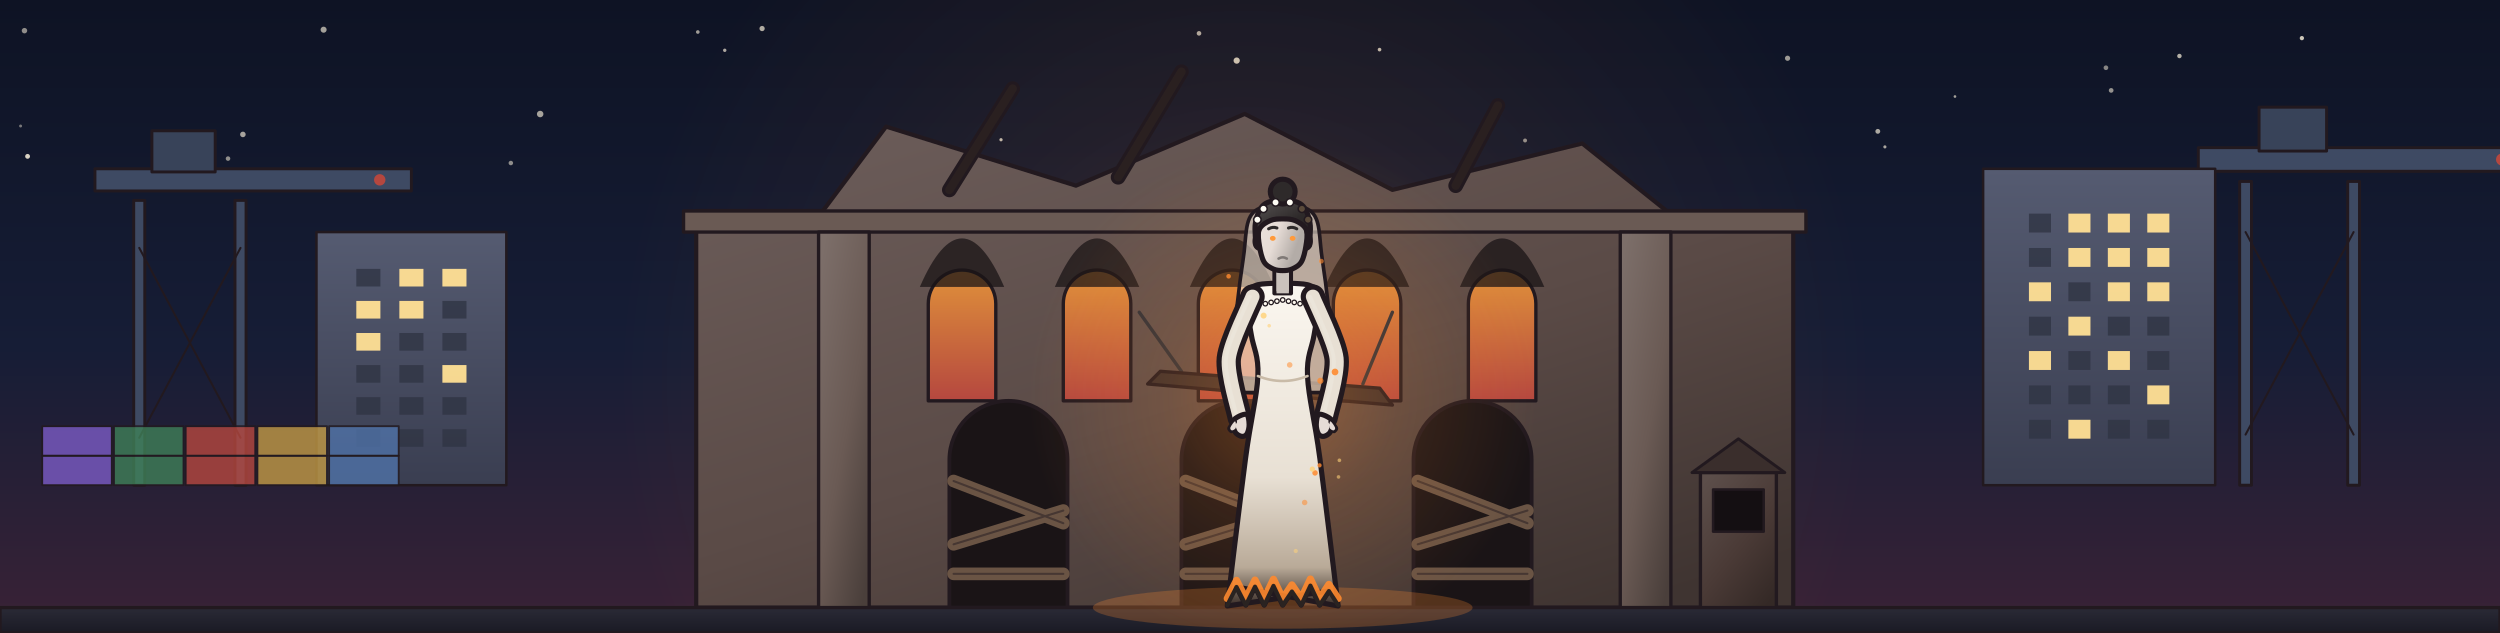
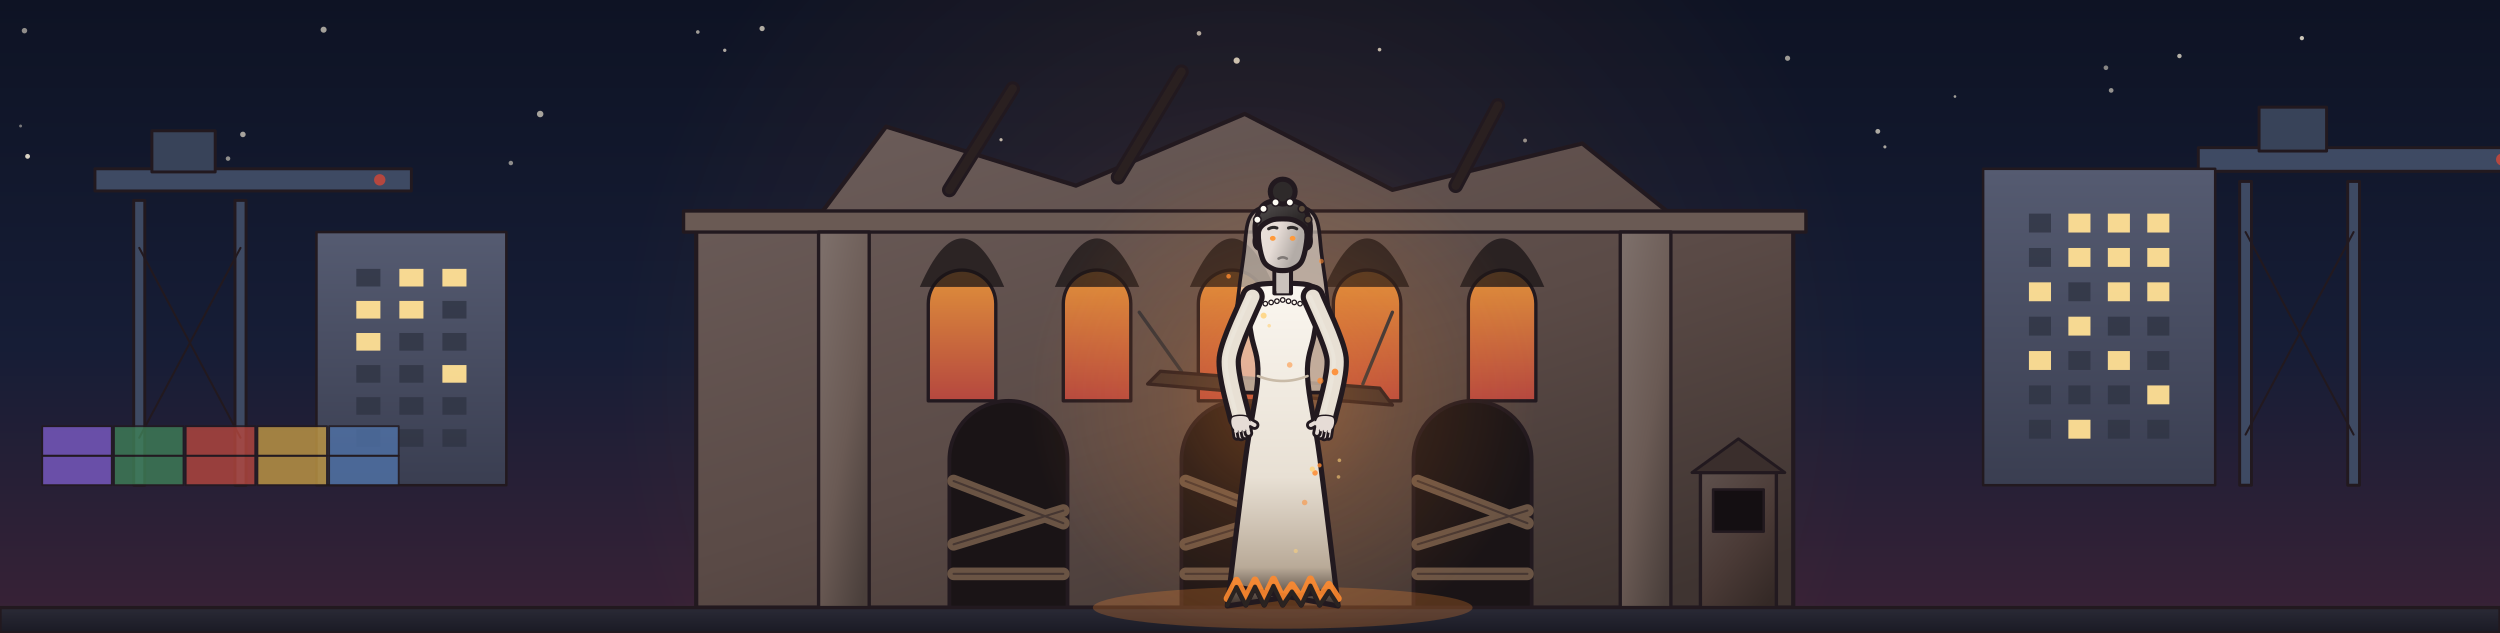
<svg xmlns="http://www.w3.org/2000/svg" viewBox="0 0 1185 300" role="img" aria-labelledby="vignette-ch15-title">
  <defs>
    <linearGradient id="vignettech15-g0" x1="0" y1="0" x2="0" y2="1">
      <stop offset="0" stop-color="#0e1324" />
      <stop offset="0.55" stop-color="#161d36" />
      <stop offset="1" stop-color="#3a2236" />
    </linearGradient>
    <linearGradient id="vignettech15-g1" x1="0" y1="0" x2="0" y2="1">
      <stop offset="0" stop-color="#555b71" />
      <stop offset="1" stop-color="#3a3e51" />
    </linearGradient>
    <radialGradient id="vignettech15-g2" cx="0.5" cy="0.5" r="0.5">
      <stop offset="0" stop-color="#ff8a2e" stop-opacity="0.18" />
      <stop offset="0.45" stop-color="#ff8a2e" stop-opacity="0.072" />
      <stop offset="1" stop-color="#ff8a2e" stop-opacity="0" />
    </radialGradient>
    <linearGradient id="vignettech15-g3" x1="0.15" y1="0" x2="0.85" y2="1">
      <stop offset="0" stop-color="#6b5c59" />
      <stop offset="0.55" stop-color="#5a4a46" />
      <stop offset="1" stop-color="#3f3431" />
    </linearGradient>
    <linearGradient id="vignettech15-g4" x1="0.15" y1="0" x2="0.85" y2="1">
      <stop offset="0" stop-color="#7c6e69" />
      <stop offset="0.55" stop-color="#6a5a54" />
      <stop offset="1" stop-color="#4a3f3b" />
    </linearGradient>
    <linearGradient id="vignettech15-g5" x1="0" y1="0" x2="0" y2="1">
      <stop offset="0" stop-color="#e0913a" />
      <stop offset="1" stop-color="#b5473f" />
    </linearGradient>
    <linearGradient id="vignettech15-g6" x1="0.15" y1="0" x2="0.85" y2="1">
      <stop offset="0" stop-color="#5c4e4a" />
      <stop offset="0.55" stop-color="#4a3a36" />
      <stop offset="1" stop-color="#342926" />
    </linearGradient>
    <linearGradient id="vignettech15-g7" x1="0" y1="0" x2="0" y2="1">
      <stop offset="0" stop-color="#2a2a36" />
      <stop offset="1" stop-color="#1a1a24" />
    </linearGradient>
    <radialGradient id="vignettech15-g8" cx="0.5" cy="0.5" r="0.5">
      <stop offset="0" stop-color="#ff8a2e" stop-opacity="0.35" />
      <stop offset="0.45" stop-color="#ff8a2e" stop-opacity="0.14" />
      <stop offset="1" stop-color="#ff8a2e" stop-opacity="0" />
    </radialGradient>
    <linearGradient id="vignettech15-g9" x1="0" y1="0" x2="0" y2="1">
      <stop offset="0" stop-color="#fbf7f0" />
      <stop offset="0.6" stop-color="#e8e0d4" />
      <stop offset="0.88" stop-color="#b9aa98" />
      <stop offset="1" stop-color="#3a2e28" />
    </linearGradient>
    <linearGradient id="vignettech15-g10" x1="0.1" y1="0" x2="0.9" y2="0.4">
      <stop offset="0" stop-color="#eae1dc" />
      <stop offset="0.5" stop-color="#e6dcd6" />
      <stop offset="1" stop-color="#b3aca7" />
    </linearGradient>
    <linearGradient id="vignettech15-g11" x1="0.15" y1="0" x2="0.85" y2="1">
      <stop offset="0" stop-color="#545050" />
      <stop offset="0.55" stop-color="#2e2a2a" />
      <stop offset="1" stop-color="#252222" />
    </linearGradient>
  </defs>
  <rect x="0" y="0" width="1185" height="300" fill="url(#vignettech15-g0)" />
  <circle cx="330.76" cy="15.17" r="0.87" fill="#f4ecd8" opacity="0.63" />
  <circle cx="1000.69" cy="42.85" r="1.12" fill="#f4ecd8" opacity="0.58" />
  <circle cx="108.08" cy="75.17" r="1.08" fill="#f4ecd8" opacity="0.56" />
  <circle cx="343.53" cy="23.84" r="0.81" fill="#f4ecd8" opacity="0.69" />
  <circle cx="1091.09" cy="18.07" r="1.02" fill="#f4ecd8" opacity="0.82" />
  <circle cx="153.39" cy="14.08" r="1.44" fill="#f4ecd8" opacity="0.65" />
  <circle cx="586.19" cy="28.72" r="1.49" fill="#f4ecd8" opacity="0.81" />
  <circle cx="9.76" cy="59.73" r="0.7" fill="#f4ecd8" opacity="0.46" />
  <circle cx="11.6" cy="14.54" r="1.3" fill="#f4ecd8" opacity="0.56" />
  <circle cx="459.76" cy="78.83" r="1.44" fill="#f4ecd8" opacity="0.81" />
  <circle cx="890.08" cy="62.26" r="1.15" fill="#f4ecd8" opacity="0.69" />
  <circle cx="13.07" cy="74.11" r="1.15" fill="#f4ecd8" opacity="0.88" />
  <circle cx="722.88" cy="66.59" r="0.94" fill="#f4ecd8" opacity="0.57" />
  <circle cx="242.14" cy="77.27" r="1.07" fill="#f4ecd8" opacity="0.55" />
  <circle cx="361.23" cy="13.53" r="1.25" fill="#f4ecd8" opacity="0.7" />
  <circle cx="998.21" cy="32.11" r="1.11" fill="#f4ecd8" opacity="0.52" />
  <circle cx="748.99" cy="68.41" r="0.91" fill="#f4ecd8" opacity="0.79" />
  <circle cx="926.65" cy="45.75" r="0.64" fill="#f4ecd8" opacity="0.65" />
  <circle cx="653.9" cy="23.52" r="0.87" fill="#f4ecd8" opacity="0.76" />
  <circle cx="568.33" cy="15.81" r="1.1" fill="#f4ecd8" opacity="0.69" />
  <circle cx="474.48" cy="66.24" r="0.78" fill="#f4ecd8" opacity="0.76" />
  <circle cx="893.44" cy="69.63" r="0.75" fill="#f4ecd8" opacity="0.67" />
  <circle cx="847.3" cy="27.61" r="1.24" fill="#f4ecd8" opacity="0.62" />
  <circle cx="256.04" cy="54.05" r="1.55" fill="#f4ecd8" opacity="0.66" />
  <circle cx="1033.05" cy="26.55" r="1.06" fill="#f4ecd8" opacity="0.72" />
  <circle cx="115.13" cy="63.72" r="1.32" fill="#f4ecd8" opacity="0.66" />
  <rect x="63.38" y="95" width="5.25" height="135" fill="#3e4a63" stroke="#22191f" stroke-width="1.4" stroke-linejoin="round" stroke-linecap="round" />
  <rect x="111.38" y="95" width="5.25" height="135" fill="#3e4a63" stroke="#22191f" stroke-width="1.4" stroke-linejoin="round" stroke-linecap="round" />
  <path d="M66,207.5L114,117.5M114,207.5L66,117.5" fill="none" stroke="#22191f" stroke-width="0.98" stroke-linejoin="round" stroke-linecap="round" />
  <rect x="45" y="80" width="150" height="10.5" fill="#3e4a63" stroke="#22191f" stroke-width="1.4" stroke-linejoin="round" stroke-linecap="round" />
  <rect x="72" y="62" width="30" height="19.5" fill="#384359" stroke="#22191f" stroke-width="1.4" stroke-linejoin="round" stroke-linecap="round" />
  <circle cx="180" cy="85.25" r="2.7" fill="#b5473f" />
  <rect x="1061.6" y="86" width="5.6" height="144" fill="#3e4a63" stroke="#22191f" stroke-width="1.4" stroke-linejoin="round" stroke-linecap="round" />
  <rect x="1112.8" y="86" width="5.6" height="144" fill="#3e4a63" stroke="#22191f" stroke-width="1.4" stroke-linejoin="round" stroke-linecap="round" />
  <path d="M1064.4,206L1115.6,110M1115.6,206L1064.4,110" fill="none" stroke="#22191f" stroke-width="0.98" stroke-linejoin="round" stroke-linecap="round" />
  <rect x="1042" y="70" width="160" height="11.2" fill="#3e4a63" stroke="#22191f" stroke-width="1.4" stroke-linejoin="round" stroke-linecap="round" />
  <rect x="1070.8" y="50.8" width="32" height="20.8" fill="#384359" stroke="#22191f" stroke-width="1.4" stroke-linejoin="round" stroke-linecap="round" />
  <circle cx="1186" cy="75.6" r="2.88" fill="#b5473f" />
  <rect x="940" y="80" width="110" height="150" fill="url(#vignettech15-g1)" stroke="#22191f" stroke-width="1.2" stroke-linejoin="round" stroke-linecap="round" />
  <rect x="961.71" y="101.26" width="10.47" height="8.96" fill="#303444" opacity="0.8" />
  <rect x="980.41" y="101.26" width="10.47" height="8.96" fill="#ffdf94" opacity="0.95" />
  <rect x="999.11" y="101.26" width="10.47" height="8.96" fill="#ffdf94" opacity="0.95" />
  <rect x="1017.81" y="101.26" width="10.47" height="8.96" fill="#ffdf94" opacity="0.95" />
  <rect x="961.71" y="117.54" width="10.47" height="8.96" fill="#303444" opacity="0.8" />
  <rect x="980.41" y="117.54" width="10.47" height="8.96" fill="#ffdf94" opacity="0.95" />
  <rect x="999.11" y="117.54" width="10.47" height="8.96" fill="#ffdf94" opacity="0.95" />
  <rect x="1017.81" y="117.54" width="10.47" height="8.96" fill="#ffdf94" opacity="0.95" />
  <rect x="961.71" y="133.83" width="10.47" height="8.96" fill="#ffdf94" opacity="0.95" />
  <rect x="980.41" y="133.83" width="10.47" height="8.96" fill="#303444" opacity="0.8" />
  <rect x="999.11" y="133.83" width="10.47" height="8.96" fill="#ffdf94" opacity="0.95" />
  <rect x="1017.81" y="133.83" width="10.47" height="8.96" fill="#ffdf94" opacity="0.95" />
  <rect x="961.71" y="150.11" width="10.47" height="8.96" fill="#303444" opacity="0.8" />
  <rect x="980.41" y="150.11" width="10.47" height="8.96" fill="#ffdf94" opacity="0.95" />
  <rect x="999.11" y="150.11" width="10.47" height="8.96" fill="#303444" opacity="0.8" />
  <rect x="1017.81" y="150.11" width="10.47" height="8.96" fill="#303444" opacity="0.8" />
  <rect x="961.71" y="166.4" width="10.47" height="8.96" fill="#ffdf94" opacity="0.95" />
  <rect x="980.41" y="166.4" width="10.47" height="8.96" fill="#303444" opacity="0.8" />
  <rect x="999.11" y="166.4" width="10.47" height="8.96" fill="#ffdf94" opacity="0.95" />
  <rect x="1017.81" y="166.4" width="10.47" height="8.96" fill="#303444" opacity="0.8" />
  <rect x="961.71" y="182.69" width="10.47" height="8.96" fill="#303444" opacity="0.8" />
  <rect x="980.41" y="182.69" width="10.47" height="8.96" fill="#303444" opacity="0.8" />
  <rect x="999.11" y="182.69" width="10.47" height="8.96" fill="#303444" opacity="0.8" />
  <rect x="1017.81" y="182.69" width="10.47" height="8.96" fill="#ffdf94" opacity="0.95" />
  <rect x="961.71" y="198.97" width="10.47" height="8.96" fill="#303444" opacity="0.8" />
  <rect x="980.41" y="198.97" width="10.47" height="8.96" fill="#ffdf94" opacity="0.95" />
  <rect x="999.11" y="198.97" width="10.47" height="8.96" fill="#303444" opacity="0.8" />
  <rect x="1017.81" y="198.97" width="10.47" height="8.96" fill="#303444" opacity="0.8" />
  <rect x="150" y="110" width="90" height="120" fill="url(#vignettech15-g1)" stroke="#22191f" stroke-width="1.2" stroke-linejoin="round" stroke-linecap="round" />
  <rect x="168.89" y="127.44" width="11.42" height="8.36" fill="#303444" opacity="0.8" />
  <rect x="189.29" y="127.44" width="11.42" height="8.36" fill="#ffdf94" opacity="0.95" />
  <rect x="209.69" y="127.44" width="11.42" height="8.36" fill="#ffdf94" opacity="0.95" />
  <rect x="168.89" y="142.64" width="11.42" height="8.36" fill="#ffdf94" opacity="0.95" />
  <rect x="189.29" y="142.64" width="11.42" height="8.36" fill="#ffdf94" opacity="0.95" />
  <rect x="209.69" y="142.64" width="11.42" height="8.36" fill="#303444" opacity="0.8" />
  <rect x="168.89" y="157.84" width="11.42" height="8.36" fill="#ffdf94" opacity="0.95" />
  <rect x="189.29" y="157.84" width="11.42" height="8.36" fill="#303444" opacity="0.8" />
  <rect x="209.69" y="157.84" width="11.42" height="8.36" fill="#303444" opacity="0.8" />
  <rect x="168.89" y="173.04" width="11.42" height="8.36" fill="#303444" opacity="0.8" />
  <rect x="189.29" y="173.04" width="11.42" height="8.36" fill="#303444" opacity="0.8" />
  <rect x="209.69" y="173.04" width="11.42" height="8.36" fill="#ffdf94" opacity="0.95" />
  <rect x="168.89" y="188.24" width="11.42" height="8.36" fill="#303444" opacity="0.8" />
  <rect x="189.29" y="188.24" width="11.42" height="8.36" fill="#303444" opacity="0.8" />
  <rect x="209.69" y="188.24" width="11.42" height="8.36" fill="#303444" opacity="0.8" />
  <rect x="168.89" y="203.44" width="11.42" height="8.36" fill="#303444" opacity="0.8" />
  <rect x="189.29" y="203.44" width="11.42" height="8.36" fill="#303444" opacity="0.8" />
  <rect x="209.69" y="203.44" width="11.42" height="8.36" fill="#303444" opacity="0.8" />
  <rect x="20" y="216" width="33" height="14" fill="#7b5bc4" stroke="#22191f" stroke-width="0.9" stroke-linejoin="round" stroke-linecap="round" opacity="0.8" />
  <rect x="54" y="216" width="33" height="14" fill="#3f7f58" stroke="#22191f" stroke-width="0.9" stroke-linejoin="round" stroke-linecap="round" opacity="0.8" />
  <rect x="88" y="216" width="33" height="14" fill="#b5473f" stroke="#22191f" stroke-width="0.9" stroke-linejoin="round" stroke-linecap="round" opacity="0.8" />
  <rect x="122" y="216" width="33" height="14" fill="#c29a45" stroke="#22191f" stroke-width="0.9" stroke-linejoin="round" stroke-linecap="round" opacity="0.8" />
  <rect x="156" y="216" width="33" height="14" fill="#4f72a8" stroke="#22191f" stroke-width="0.9" stroke-linejoin="round" stroke-linecap="round" opacity="0.8" />
  <rect x="20" y="202" width="33" height="14" fill="#7b5bc4" stroke="#22191f" stroke-width="0.9" stroke-linejoin="round" stroke-linecap="round" opacity="0.8" />
  <rect x="54" y="202" width="33" height="14" fill="#3f7f58" stroke="#22191f" stroke-width="0.9" stroke-linejoin="round" stroke-linecap="round" opacity="0.8" />
  <rect x="88" y="202" width="33" height="14" fill="#b5473f" stroke="#22191f" stroke-width="0.9" stroke-linejoin="round" stroke-linecap="round" opacity="0.8" />
  <rect x="122" y="202" width="33" height="14" fill="#c29a45" stroke="#22191f" stroke-width="0.9" stroke-linejoin="round" stroke-linecap="round" opacity="0.8" />
  <rect x="156" y="202" width="33" height="14" fill="#4f72a8" stroke="#22191f" stroke-width="0.9" stroke-linejoin="round" stroke-linecap="round" opacity="0.8" />
  <circle cx="590" cy="180" r="300" fill="url(#vignettech15-g2)" />
  <path d="M330,288L330,100L390,100L420,60L510,88L590,54L660,90L750,68L790,100L850,100L850,288Z" fill="url(#vignettech15-g3)" stroke="#22191f" stroke-width="2" stroke-linejoin="round" stroke-linecap="round" />
  <path d="M450,90L480,42M530,84L560,34M690,88L710,50" fill="none" stroke="#22191f" stroke-width="7" stroke-linejoin="round" stroke-linecap="round" />
  <path d="M450,90L480,42M530,84L560,34M690,88L710,50" fill="none" stroke="#2a2020" stroke-width="4" stroke-linejoin="round" stroke-linecap="round" />
  <rect x="324" y="100" width="532" height="10" fill="#6a5a54" stroke="#22191f" stroke-width="1.6" stroke-linejoin="round" stroke-linecap="round" />
  <rect x="388" y="110" width="24" height="178" fill="url(#vignettech15-g4)" stroke="#22191f" stroke-width="1.6" stroke-linejoin="round" stroke-linecap="round" />
  <rect x="768" y="110" width="24" height="178" fill="url(#vignettech15-g4)" stroke="#22191f" stroke-width="1.6" stroke-linejoin="round" stroke-linecap="round" />
  <path d="M440,190V144A16,16 0 0 1 472,144V190Z" fill="url(#vignettech15-g5)" stroke="#22191f" stroke-width="1.6" stroke-linejoin="round" stroke-linecap="round" />
  <path d="M436,136Q456,90 476,136Z" fill="#1a1416" opacity="0.75" />
  <path d="M504,190V144A16,16 0 0 1 536,144V190Z" fill="url(#vignettech15-g5)" stroke="#22191f" stroke-width="1.6" stroke-linejoin="round" stroke-linecap="round" />
  <path d="M500,136Q520,90 540,136Z" fill="#1a1416" opacity="0.75" />
  <path d="M568,190V144A16,16 0 0 1 600,144V190Z" fill="url(#vignettech15-g5)" stroke="#22191f" stroke-width="1.6" stroke-linejoin="round" stroke-linecap="round" />
  <path d="M564,136Q584,90 604,136Z" fill="#1a1416" opacity="0.75" />
  <path d="M632,190V144A16,16 0 0 1 664,144V190Z" fill="url(#vignettech15-g5)" stroke="#22191f" stroke-width="1.6" stroke-linejoin="round" stroke-linecap="round" />
  <path d="M628,136Q648,90 668,136Z" fill="#1a1416" opacity="0.75" />
  <path d="M696,190V144A16,16 0 0 1 728,144V190Z" fill="url(#vignettech15-g5)" stroke="#22191f" stroke-width="1.6" stroke-linejoin="round" stroke-linecap="round" />
  <path d="M692,136Q712,90 732,136Z" fill="#1a1416" opacity="0.75" />
  <path d="M450,288V218A28,28 0 0 1 506,218V288Z" fill="#1a1416" stroke="#22191f" stroke-width="1.8" stroke-linejoin="round" stroke-linecap="round" />
  <path d="M452,228L504,248M452,258L504,242M452,272H504" fill="none" stroke="#6a5444" stroke-width="6" stroke-linejoin="round" stroke-linecap="round" />
  <path d="M452,228L504,248M452,258L504,242M452,272H504" fill="none" stroke="#22191f" stroke-width="1" stroke-linejoin="round" stroke-linecap="round" opacity="0.5" />
  <path d="M560,288V218A28,28 0 0 1 616,218V288Z" fill="#1a1416" stroke="#22191f" stroke-width="1.8" stroke-linejoin="round" stroke-linecap="round" />
  <path d="M562,228L614,248M562,258L614,242M562,272H614" fill="none" stroke="#6a5444" stroke-width="6" stroke-linejoin="round" stroke-linecap="round" />
  <path d="M562,228L614,248M562,258L614,242M562,272H614" fill="none" stroke="#22191f" stroke-width="1" stroke-linejoin="round" stroke-linecap="round" opacity="0.5" />
  <path d="M670,288V218A28,28 0 0 1 726,218V288Z" fill="#1a1416" stroke="#22191f" stroke-width="1.8" stroke-linejoin="round" stroke-linecap="round" />
  <path d="M672,228L724,248M672,258L724,242M672,272H724" fill="none" stroke="#6a5444" stroke-width="6" stroke-linejoin="round" stroke-linecap="round" />
  <path d="M672,228L724,248M672,258L724,242M672,272H724" fill="none" stroke="#22191f" stroke-width="1" stroke-linejoin="round" stroke-linecap="round" opacity="0.5" />
  <path d="M540,148L560,176M660,148L646,182" fill="none" stroke="#2d3038" stroke-width="1.6" stroke-linejoin="round" stroke-linecap="round" />
  <path d="M550,176L654,184L660,192L544,182Z" fill="#3a2e2c" stroke="#22191f" stroke-width="1.6" stroke-linejoin="round" stroke-linecap="round" />
  <rect x="806" y="224" width="36" height="64" fill="url(#vignettech15-g6)" stroke="#22191f" stroke-width="1.6" stroke-linejoin="round" stroke-linecap="round" />
  <rect x="812" y="232" width="24" height="20" fill="#140f12" stroke="#22191f" stroke-width="1.2" stroke-linejoin="round" stroke-linecap="round" />
  <path d="M802,224L824,208L846,224Z" fill="#3a2e2c" stroke="#22191f" stroke-width="1.4" stroke-linejoin="round" stroke-linecap="round" />
  <rect x="0" y="288" width="1185" height="12" fill="url(#vignettech15-g7)" stroke="#22191f" stroke-width="1.6" stroke-linejoin="round" stroke-linecap="round" />
  <ellipse cx="608" cy="288" rx="90" ry="10" fill="#ff8a2e" opacity="0.25" />
  <circle cx="608" cy="188" r="120" fill="url(#vignettech15-g8)" />
  <g transform="translate(608 288) scale(1.96)">
    <path d="M-6.6,-96C-9.3,-94 -8.7,-89.67 -9.6,-84C-10.5,-78.33 -11.77,-67.33 -12,-62C-12.23,-56.67 -11,-52 -11,-52C-11,-52 11,-52 11,-52C11,-52 12.23,-56.67 12,-62C11.77,-67.33 10.5,-78.33 9.6,-84C8.7,-89.67 9.3,-94 6.6,-96C3.9,-98 -3.9,-98 -6.6,-96Z" fill="#f4efe6" stroke="#22191f" stroke-width="0.88" stroke-linejoin="round" stroke-linecap="round" fill-opacity="0.55" />
    <path d="M-2.8,-78.4C-4.4,-78.3 -5.77,-78.3 -6.8,-77.8C-7.83,-77.3 -8.87,-77.37 -9,-75.4C-9.13,-73.43 -8.1,-69.23 -7.6,-66C-7.1,-62.77 -5.77,-61 -6,-56C-6.23,-51 -7.77,-45.27 -9,-36C-10.23,-26.73 -13.4,-0.4 -13.4,-0.4C-13.4,-0.4 11.17,-4 11.17,-4C11.17,-4 8.93,-0.6 8.93,-0.6C8.93,-0.6 6.7,-5.3 6.7,-5.3C6.7,-5.3 4.47,-0.6 4.47,-0.6C4.47,-0.6 2.23,-3.88 2.23,-3.88C2.23,-3.88 0,-0.6 0,-0.6C0,-0.6 -2.23,-5.24 -2.23,-5.24C-2.23,-5.24 -4.47,-0.6 -4.47,-0.6C-4.47,-0.6 -6.7,-5.05 -6.7,-5.05C-6.7,-5.05 -8.93,-0.6 -8.93,-0.6C-8.93,-0.6 -11.17,-4.98 -11.17,-4.98C-11.17,-4.98 13.4,-0.4 13.4,-0.4C13.4,-0.4 10.23,-26.73 9,-36C7.77,-45.27 6.23,-51 6,-56C5.77,-61 7.1,-62.77 7.6,-66C8.1,-69.23 9.13,-73.43 9,-75.4C8.87,-77.37 7.83,-77.3 6.8,-77.8C5.77,-78.3 4.4,-78.3 2.8,-78.4C1.2,-78.5 -1.2,-78.5 -2.8,-78.4Z" fill="url(#vignettech15-g9)" stroke="#22191f" stroke-width="1.25" stroke-linejoin="round" stroke-linecap="round" />
    <path d="M13.4,-2.2L11.17,-5.6L8.93,-2.2L6.7,-6.9L4.47,-2.2L2.23,-5.48L0,-2.2L-2.23,-6.84L-4.47,-2.2L-6.7,-6.65L-8.93,-2.2L-11.17,-6.58L-13.4,-2.2" fill="none" stroke="#ff8a2e" stroke-width="1.75" stroke-linejoin="round" stroke-linecap="round" opacity="0.9" />
    <path d="M13.4,-0.6L11.17,-4L8.93,-0.6L6.7,-5.3L4.47,-0.6L2.23,-3.88L0,-0.6L-2.23,-5.24L-4.47,-0.6L-6.7,-5.05L-8.93,-0.6L-11.17,-4.98L-13.4,-0.6" fill="none" stroke="#2a2321" stroke-width="1" stroke-linejoin="round" stroke-linecap="round" />
    <path d="M-6,-56Q0,-53.6 6,-56" fill="none" stroke="#c9bba8" stroke-width="0.63" stroke-linejoin="round" stroke-linecap="round" />
    <circle cx="-4.2" cy="-73.5" r="0.55" fill="#fffaf0" stroke="#22191f" stroke-width="0.31" stroke-linejoin="round" stroke-linecap="round" />
    <circle cx="-2.8" cy="-73.8" r="0.55" fill="#fffaf0" stroke="#22191f" stroke-width="0.31" stroke-linejoin="round" stroke-linecap="round" />
    <circle cx="-1.4" cy="-74.1" r="0.55" fill="#fffaf0" stroke="#22191f" stroke-width="0.31" stroke-linejoin="round" stroke-linecap="round" />
    <circle cx="0" cy="-74.4" r="0.55" fill="#fffaf0" stroke="#22191f" stroke-width="0.31" stroke-linejoin="round" stroke-linecap="round" />
    <circle cx="1.4" cy="-74.1" r="0.55" fill="#fffaf0" stroke="#22191f" stroke-width="0.31" stroke-linejoin="round" stroke-linecap="round" />
    <circle cx="2.8" cy="-73.8" r="0.55" fill="#fffaf0" stroke="#22191f" stroke-width="0.31" stroke-linejoin="round" stroke-linecap="round" />
    <circle cx="4.2" cy="-73.5" r="0.55" fill="#fffaf0" stroke="#22191f" stroke-width="0.31" stroke-linejoin="round" stroke-linecap="round" />
    <rect x="-2" y="-84" width="4" height="8" fill="#cac2bc" stroke="#22191f" stroke-width="1" stroke-linejoin="round" stroke-linecap="round" />
    <rect x="-1.5" y="-84" width="3" height="8" fill="#cac2bc" />
    <path d="M-7.3,-75.2C-8.06,-73.21 -12.61,-64.15 -13.03,-60.26C-13.44,-56.37 -10.75,-47.9 -10.4,-46" fill="none" stroke="#22191f" stroke-width="5.9" stroke-linejoin="round" stroke-linecap="round" />
    <path d="M-7.3,-75.2C-8.06,-73.21 -12.61,-64.15 -13.03,-60.26C-13.44,-56.37 -10.75,-47.9 -10.4,-46" fill="none" stroke="#e8e0d4" stroke-width="3.4" stroke-linejoin="round" stroke-linecap="round" />
    <path d="M-7.3,-75.2C-8.06,-73.21 -12.61,-64.15 -13.03,-60.26C-13.44,-56.37 -10.75,-47.9 -10.4,-46" fill="none" stroke="#ede7dd" stroke-width="0.95" stroke-linejoin="round" stroke-linecap="round" opacity="0.6" transform="translate(-0.68 0)" />
-     <path d="M-8.85,-46.75C-8.22,-46.6 -8.16,-45.1 -8.12,-44.31C-8.09,-43.53 -8.34,-42.51 -8.64,-42.02C-8.94,-41.54 -9.45,-41.33 -9.93,-41.41C-10.41,-41.49 -11.2,-41.88 -11.54,-42.52C-11.87,-43.16 -12.39,-44.54 -11.95,-45.25C-11.5,-45.95 -9.49,-46.91 -8.85,-46.75Z" fill="#e6dcd6" stroke="#22191f" stroke-width="1.25" stroke-linejoin="round" stroke-linecap="round" />
-     <path d="M-11.61,-44.94C-11.81,-44.69 -12.69,-43.82 -12.83,-43.45C-12.96,-43.08 -12.49,-42.85 -12.42,-42.73" fill="none" stroke="#22191f" stroke-width="1.13" stroke-linejoin="round" stroke-linecap="round" />
-     <path d="M-11.53,-45.04C-11.75,-45.05 -12.54,-43.89 -12.66,-43.53C-12.78,-43.16 -12.47,-42.86 -12.25,-42.85C-12.03,-42.85 -11.46,-43.12 -11.34,-43.49C-11.22,-43.85 -11.31,-45.04 -11.53,-45.04Z" fill="#e6dcd6" />
+     <path d="M-11.32,-43.32L-11.05,-41.48" fill="none" stroke="#22191f" stroke-width="2.25" stroke-linejoin="round" stroke-linecap="round" />
+     <path d="M-11.32,-43.32L-11.05,-41.48" fill="none" stroke="#e6dcd6" stroke-width="0.88" stroke-linejoin="round" stroke-linecap="round" />
+     <path d="M-10.41,-43.48L-10.04,-41.35" fill="none" stroke="#22191f" stroke-width="2.25" stroke-linejoin="round" stroke-linecap="round" />
+     <path d="M-10.41,-43.48L-10.04,-41.35" fill="none" stroke="#e6dcd6" stroke-width="0.88" stroke-linejoin="round" stroke-linecap="round" />
+     <path d="M-9.5,-43.65L-9.1,-41.63" fill="none" stroke="#22191f" stroke-width="2.25" stroke-linejoin="round" stroke-linecap="round" />
+     <path d="M-9.5,-43.65L-9.1,-41.63" fill="none" stroke="#e6dcd6" stroke-width="0.88" stroke-linejoin="round" stroke-linecap="round" />
+     <path d="M-8.63,-43.81L-8.27,-42.2" fill="none" stroke="#22191f" stroke-width="2.25" stroke-linejoin="round" stroke-linecap="round" />
+     <path d="M-8.63,-43.81L-8.27,-42.2" fill="none" stroke="#e6dcd6" stroke-width="0.88" stroke-linejoin="round" stroke-linecap="round" />
+     <path d="M-8.79,-45.25L-6.81,-44.15" fill="none" stroke="#22191f" stroke-width="2.34" stroke-linejoin="round" stroke-linecap="round" />
+     <path d="M-8.79,-45.25L-6.81,-44.15" fill="none" stroke="#e6dcd6" stroke-width="0.96" stroke-linejoin="round" stroke-linecap="round" />
+     <path d="M-12.17,-45.94C-12.69,-45.45 -12.39,-43.55 -11.76,-43.13C-11.12,-42.72 -8.88,-42.95 -8.36,-43.44C-7.84,-43.93 -8,-45.65 -8.63,-46.06C-9.27,-46.48 -11.65,-46.42 -12.17,-45.94Z" fill="#e6dcd6" stroke="#22191f" stroke-width="0.69" stroke-linejoin="round" stroke-linecap="round" />
+     <path d="M-12.17,-45.94C-12.69,-45.45 -12.39,-43.55 -11.76,-43.13C-11.12,-42.72 -8.88,-42.95 -8.36,-43.44C-7.84,-43.93 -8,-45.65 -8.63,-46.06C-9.27,-46.48 -11.65,-46.42 -12.17,-45.94Z" fill="#e6dcd6" />
+     <path d="M-11.36,-43.52L-11.26,-42.7" fill="none" stroke="#e6dcd6" stroke-width="0.88" stroke-linejoin="round" stroke-linecap="round" />
+     <path d="M-10.45,-43.69L-10.31,-42.87" fill="none" stroke="#e6dcd6" stroke-width="0.88" stroke-linejoin="round" stroke-linecap="round" />
+     <path d="M-9.53,-43.85L-9.37,-43.05" fill="none" stroke="#e6dcd6" stroke-width="0.88" stroke-linejoin="round" stroke-linecap="round" />
+     <path d="M-8.67,-44.01L-8.47,-43.21" fill="none" stroke="#e6dcd6" stroke-width="0.88" stroke-linejoin="round" stroke-linecap="round" />
+     <path d="M-8.96,-45.01L-7.94,-44.57" fill="none" stroke="#e6dcd6" stroke-width="0.96" stroke-linejoin="round" stroke-linecap="round" />
    <path d="M7.3,-75.2C8.06,-73.21 12.61,-64.15 13.03,-60.26C13.44,-56.37 10.75,-47.9 10.4,-46" fill="none" stroke="#22191f" stroke-width="5.9" stroke-linejoin="round" stroke-linecap="round" />
    <path d="M7.3,-75.2C8.06,-73.21 12.61,-64.15 13.03,-60.26C13.44,-56.37 10.75,-47.9 10.4,-46" fill="none" stroke="#e8e0d4" stroke-width="3.4" stroke-linejoin="round" stroke-linecap="round" />
    <path d="M7.3,-75.2C8.06,-73.21 12.61,-64.15 13.03,-60.26C13.44,-56.37 10.75,-47.9 10.4,-46" fill="none" stroke="#ede7dd" stroke-width="0.95" stroke-linejoin="round" stroke-linecap="round" opacity="0.6" transform="translate(-0.68 0)" />
-     <path d="M8.85,-46.75C8.22,-46.6 8.16,-45.1 8.12,-44.31C8.09,-43.53 8.34,-42.51 8.64,-42.02C8.94,-41.54 9.45,-41.33 9.93,-41.41C10.41,-41.49 11.2,-41.88 11.54,-42.52C11.87,-43.16 12.39,-44.54 11.95,-45.25C11.5,-45.95 9.49,-46.91 8.85,-46.75Z" fill="#e6dcd6" stroke="#22191f" stroke-width="1.25" stroke-linejoin="round" stroke-linecap="round" />
-     <path d="M11.61,-44.94C11.81,-44.69 12.69,-43.82 12.83,-43.45C12.96,-43.08 12.49,-42.85 12.42,-42.73" fill="none" stroke="#22191f" stroke-width="1.13" stroke-linejoin="round" stroke-linecap="round" />
-     <path d="M11.53,-45.04C11.75,-45.05 12.54,-43.89 12.66,-43.53C12.78,-43.16 12.47,-42.86 12.25,-42.85C12.03,-42.85 11.46,-43.12 11.34,-43.49C11.22,-43.85 11.31,-45.04 11.53,-45.04Z" fill="#e6dcd6" />
+     <path d="M11.32,-43.32L11.05,-41.48" fill="none" stroke="#22191f" stroke-width="2.25" stroke-linejoin="round" stroke-linecap="round" />
+     <path d="M11.32,-43.32L11.05,-41.48" fill="none" stroke="#e6dcd6" stroke-width="0.88" stroke-linejoin="round" stroke-linecap="round" />
+     <path d="M10.41,-43.48L10.04,-41.35" fill="none" stroke="#22191f" stroke-width="2.25" stroke-linejoin="round" stroke-linecap="round" />
+     <path d="M10.41,-43.48L10.04,-41.35" fill="none" stroke="#e6dcd6" stroke-width="0.88" stroke-linejoin="round" stroke-linecap="round" />
+     <path d="M9.5,-43.65L9.1,-41.63" fill="none" stroke="#22191f" stroke-width="2.25" stroke-linejoin="round" stroke-linecap="round" />
+     <path d="M9.5,-43.65L9.1,-41.63" fill="none" stroke="#e6dcd6" stroke-width="0.88" stroke-linejoin="round" stroke-linecap="round" />
+     <path d="M8.63,-43.81L8.27,-42.2" fill="none" stroke="#22191f" stroke-width="2.25" stroke-linejoin="round" stroke-linecap="round" />
+     <path d="M8.63,-43.81L8.27,-42.2" fill="none" stroke="#e6dcd6" stroke-width="0.88" stroke-linejoin="round" stroke-linecap="round" />
+     <path d="M8.79,-45.25L6.81,-44.15" fill="none" stroke="#22191f" stroke-width="2.34" stroke-linejoin="round" stroke-linecap="round" />
+     <path d="M8.79,-45.25L6.81,-44.15" fill="none" stroke="#e6dcd6" stroke-width="0.96" stroke-linejoin="round" stroke-linecap="round" />
+     <path d="M12.17,-45.94C12.69,-45.45 12.39,-43.55 11.76,-43.13C11.12,-42.72 8.88,-42.95 8.36,-43.44C7.84,-43.93 8,-45.65 8.63,-46.06C9.27,-46.48 11.65,-46.42 12.17,-45.94Z" fill="#e6dcd6" stroke="#22191f" stroke-width="0.69" stroke-linejoin="round" stroke-linecap="round" />
+     <path d="M12.17,-45.94C12.69,-45.45 12.39,-43.55 11.76,-43.13C11.12,-42.72 8.88,-42.95 8.36,-43.44C7.84,-43.93 8,-45.65 8.63,-46.06C9.27,-46.48 11.65,-46.42 12.17,-45.94Z" fill="#e6dcd6" />
+     <path d="M11.36,-43.52L11.26,-42.7" fill="none" stroke="#e6dcd6" stroke-width="0.88" stroke-linejoin="round" stroke-linecap="round" />
+     <path d="M10.45,-43.69L10.31,-42.87" fill="none" stroke="#e6dcd6" stroke-width="0.88" stroke-linejoin="round" stroke-linecap="round" />
+     <path d="M9.53,-43.85L9.37,-43.05" fill="none" stroke="#e6dcd6" stroke-width="0.88" stroke-linejoin="round" stroke-linecap="round" />
+     <path d="M8.67,-44.01L8.47,-43.21" fill="none" stroke="#e6dcd6" stroke-width="0.88" stroke-linejoin="round" stroke-linecap="round" />
+     <path d="M8.96,-45.01L7.94,-44.57" fill="none" stroke="#e6dcd6" stroke-width="0.96" stroke-linejoin="round" stroke-linecap="round" />
    <ellipse cx="-5.66" cy="-88.6" rx="1.15" ry="1.8" fill="#e6dcd6" stroke="#22191f" stroke-width="1" stroke-linejoin="round" stroke-linecap="round" />
    <ellipse cx="5.66" cy="-88.6" rx="1.15" ry="1.8" fill="#e6dcd6" stroke="#22191f" stroke-width="1" stroke-linejoin="round" stroke-linecap="round" />
    <path d="M0,-97.4C1.44,-97.4 3.36,-97.3 4.32,-96.3C5.29,-95.3 5.58,-92.88 5.8,-91.4C6.01,-89.92 5.83,-88.7 5.61,-87.4C5.4,-86.1 5.06,-84.52 4.51,-83.6C3.96,-82.68 3.05,-82.25 2.3,-81.9C1.55,-81.55 0.77,-81.5 0,-81.5C-0.77,-81.5 -1.55,-81.55 -2.3,-81.9C-3.05,-82.25 -3.96,-82.68 -4.51,-83.6C-5.06,-84.52 -5.4,-86.1 -5.61,-87.4C-5.83,-88.7 -6.01,-89.92 -5.8,-91.4C-5.58,-92.88 -5.29,-95.3 -4.32,-96.3C-3.36,-97.3 -1.44,-97.4 0,-97.4Z" fill="url(#vignettech15-g10)" stroke="#22191f" stroke-width="1.25" stroke-linejoin="round" stroke-linecap="round" />
    <ellipse cx="-2.4" cy="-89.3" rx="0.7" ry="0.6" fill="#ff9a3c" />
    <ellipse cx="2.4" cy="-89.3" rx="0.7" ry="0.6" fill="#ff9a3c" />
    <path d="M-3.4,-91.6Q-2.4,-92.2 -1.4,-91.8M1.4,-91.8Q2.4,-92.2 3.4,-91.6" fill="none" stroke="#2e2a2a" stroke-width="0.75" stroke-linejoin="round" stroke-linecap="round" />
    <path d="M-1,-84.4Q0,-85 1,-84.4" fill="none" stroke="#7f7976" stroke-width="0.63" stroke-linejoin="round" stroke-linecap="round" />
    <path d="M-6.4,-87.6C-6.4,-87.6 -6.9,-91.37 -6.6,-93C-6.3,-94.63 -5.7,-96.47 -4.6,-97.4C-3.5,-98.33 -1.53,-98.6 0,-98.6C1.53,-98.6 3.5,-98.33 4.6,-97.4C5.7,-96.47 6.3,-94.63 6.6,-93C6.9,-91.37 6.4,-87.6 6.4,-87.6C6.4,-87.6 6.17,-90.6 5.6,-91.6C5.03,-92.6 3.93,-93.2 3,-93.6C2.07,-94 1,-94 0,-94C-1,-94 -2.07,-94 -3,-93.6C-3.93,-93.2 -5.03,-92.6 -5.6,-91.6C-6.17,-90.6 -6.4,-87.6 -6.4,-87.6Z" fill="url(#vignettech15-g11)" stroke="#22191f" stroke-width="1.25" stroke-linejoin="round" stroke-linecap="round" />
    <circle cx="0" cy="-100.6" r="3" fill="#2e2a2a" stroke="#22191f" stroke-width="1.25" stroke-linejoin="round" stroke-linecap="round" />
    <circle cx="-6.12" cy="-93.81" r="0.9" fill="#fffdf5" stroke="#22191f" stroke-width="0.38" stroke-linejoin="round" stroke-linecap="round" />
    <circle cx="-4.65" cy="-96.44" r="0.9" fill="#fffdf5" stroke="#22191f" stroke-width="0.38" stroke-linejoin="round" stroke-linecap="round" />
    <circle cx="-1.73" cy="-97.99" r="0.9" fill="#fffdf5" stroke="#22191f" stroke-width="0.38" stroke-linejoin="round" stroke-linecap="round" />
    <circle cx="1.73" cy="-97.99" r="0.9" fill="#fffdf5" stroke="#22191f" stroke-width="0.38" stroke-linejoin="round" stroke-linecap="round" />
    <circle cx="4.65" cy="-96.44" r="0.9" fill="#5a4a3a" stroke="#22191f" stroke-width="0.38" stroke-linejoin="round" stroke-linecap="round" />
    <circle cx="6.12" cy="-93.81" r="0.9" fill="#5a4a3a" stroke="#22191f" stroke-width="0.38" stroke-linejoin="round" stroke-linecap="round" />
    <circle cx="5.31" cy="-25.41" r="0.67" fill="#ff8a2e" opacity="0.54" />
    <circle cx="7.82" cy="-32.57" r="0.67" fill="#ff8a2e" opacity="0.84" />
    <circle cx="8.9" cy="-34.4" r="0.52" fill="#ff8a2e" opacity="0.82" />
    <circle cx="7.17" cy="-33.49" r="0.64" fill="#ffd27a" opacity="0.83" />
    <circle cx="1.69" cy="-58.69" r="0.68" fill="#ff8a2e" opacity="0.53" />
    <circle cx="-13.08" cy="-80.12" r="0.56" fill="#ff8a2e" opacity="0.82" />
    <circle cx="3.15" cy="-13.69" r="0.51" fill="#ffd27a" opacity="0.55" />
    <circle cx="13.71" cy="-35.62" r="0.45" fill="#ffd27a" opacity="0.6" />
    <circle cx="-3.27" cy="-68.16" r="0.44" fill="#ffd27a" opacity="0.62" />
    <circle cx="9.35" cy="-83.77" r="0.58" fill="#ff8a2e" opacity="0.61" />
    <circle cx="9.11" cy="-54.85" r="0.75" fill="#ff8a2e" opacity="0.74" />
    <circle cx="12.65" cy="-56.98" r="0.82" fill="#ff8a2e" opacity="0.89" />
    <circle cx="13.5" cy="-31.6" r="0.44" fill="#ffd27a" opacity="0.57" />
    <circle cx="-4.61" cy="-70.61" r="0.73" fill="#ffd27a" opacity="0.83" />
  </g>
</svg>
